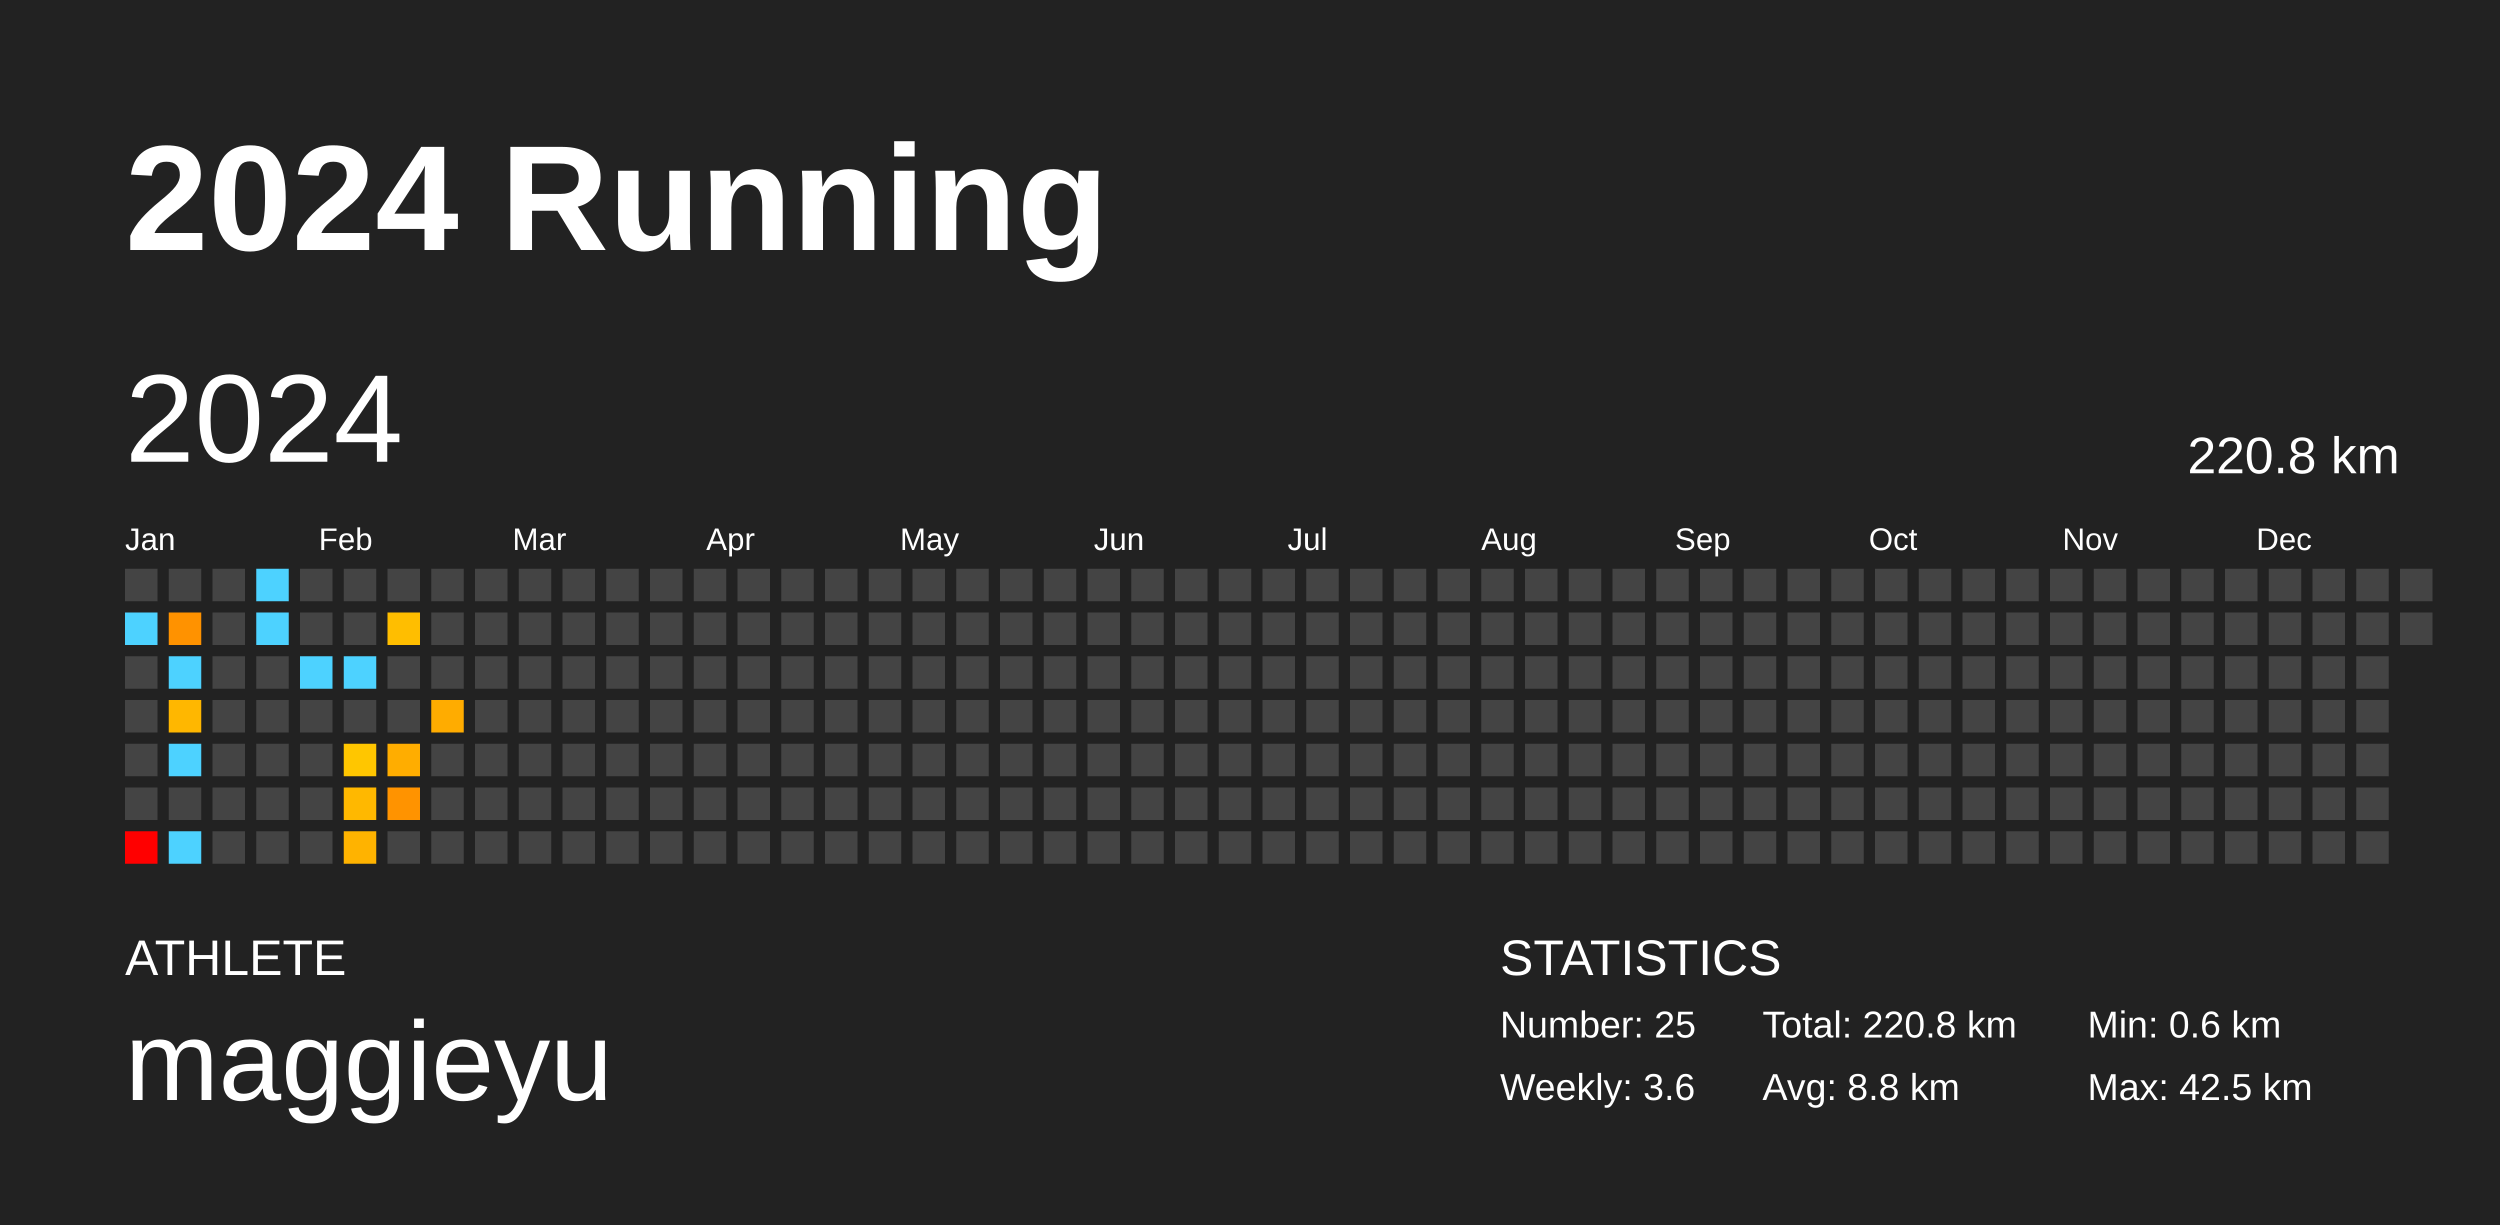
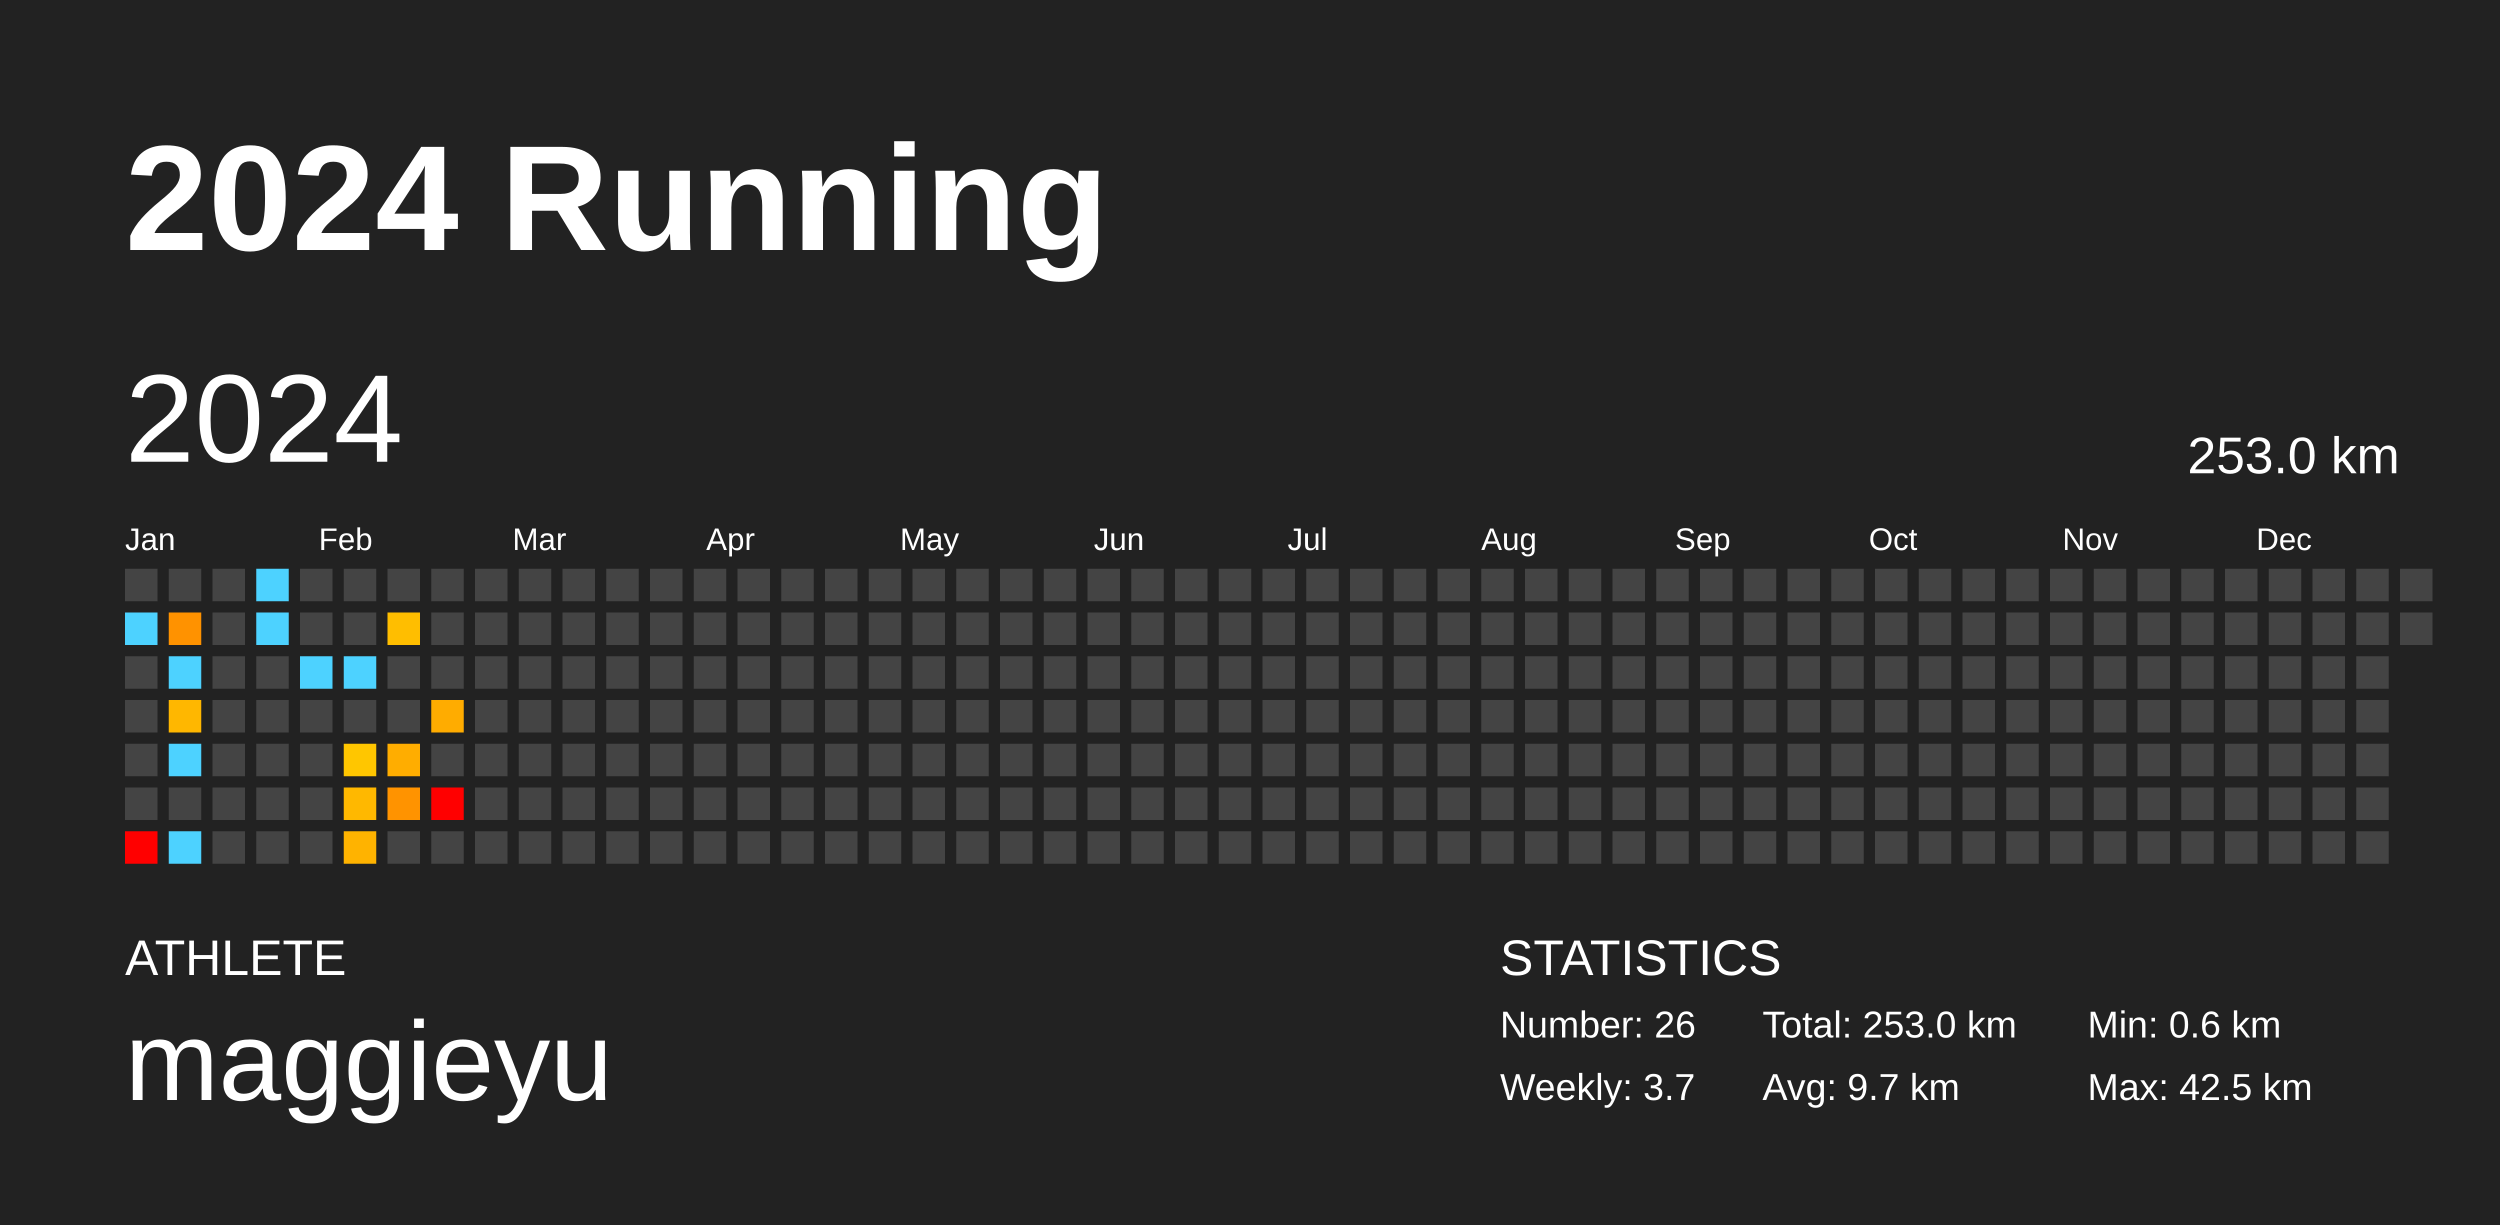
<svg xmlns="http://www.w3.org/2000/svg" baseProfile="full" height="98mm" version="1.1" viewBox="0,0,200,98" width="200mm">
  <defs />
  <rect fill="#222222" height="98" width="200" x="0" y="0" />
  <text fill="#FFFFFF" style="font-size:12px; font-family:Arial; font-weight:bold;" x="10" y="20">2024 Running</text>
  <text fill="#FFFFFF" style="font-size:4px; font-family:Arial" x="10" y="78">ATHLETE</text>
  <text fill="#FFFFFF" style="font-size:9px; font-family:Arial" x="10" y="88">maggieyu</text>
  <text fill="#FFFFFF" style="font-size:4px; font-family:Arial" x="120" y="78">STATISTICS</text>
-   <text fill="#FFFFFF" style="font-size:3px; font-family:Arial" x="120" y="83">Number: 25</text>
-   <text fill="#FFFFFF" style="font-size:3px; font-family:Arial" x="120" y="88">Weekly: 3.6</text>
-   <text fill="#FFFFFF" style="font-size:3px; font-family:Arial" x="141" y="83">Total: 220.8 km</text>
-   <text fill="#FFFFFF" style="font-size:3px; font-family:Arial" x="141" y="88">Avg: 8.8 km</text>
+   <text fill="#FFFFFF" style="font-size:3px; font-family:Arial" x="120" y="83">Number: 26</text>
+   <text fill="#FFFFFF" style="font-size:3px; font-family:Arial" x="120" y="88">Weekly: 3.7</text>
+   <text fill="#FFFFFF" style="font-size:3px; font-family:Arial" x="141" y="83">Total: 253.0 km</text>
+   <text fill="#FFFFFF" style="font-size:3px; font-family:Arial" x="141" y="88">Avg: 9.7 km</text>
  <text fill="#FFFFFF" style="font-size:3px; font-family:Arial" x="167" y="83">Min: 0.6 km</text>
  <text fill="#FFFFFF" style="font-size:3px; font-family:Arial" x="167" y="88">Max: 42.5 km</text>
  <text dominant-baseline="hanging" fill="#FFFFFF" style="font-size:10.0px; font-family:Arial;" x="10" y="30">2024</text>
-   <text dominant-baseline="hanging" fill="#FFFFFF" style="font-size:4.125px; font-family:Arial;" x="175" y="35">220.8 km</text>
+   <text dominant-baseline="hanging" fill="#FFFFFF" style="font-size:4.125px; font-family:Arial;" x="175" y="35">253.0 km</text>
  <text fill="#FFFFFF" style="font-size:2.5px; font-family:Arial" x="10.0" y="44">Jan</text>
  <text fill="#FFFFFF" style="font-size:2.5px; font-family:Arial" x="25.5" y="44">Feb</text>
  <text fill="#FFFFFF" style="font-size:2.5px; font-family:Arial" x="41.0" y="44">Mar</text>
  <text fill="#FFFFFF" style="font-size:2.5px; font-family:Arial" x="56.5" y="44">Apr</text>
  <text fill="#FFFFFF" style="font-size:2.5px; font-family:Arial" x="72.0" y="44">May</text>
  <text fill="#FFFFFF" style="font-size:2.5px; font-family:Arial" x="87.5" y="44">Jun</text>
  <text fill="#FFFFFF" style="font-size:2.5px; font-family:Arial" x="103.0" y="44">Jul</text>
  <text fill="#FFFFFF" style="font-size:2.5px; font-family:Arial" x="118.5" y="44">Aug</text>
  <text fill="#FFFFFF" style="font-size:2.5px; font-family:Arial" x="134.0" y="44">Sep</text>
  <text fill="#FFFFFF" style="font-size:2.5px; font-family:Arial" x="149.5" y="44">Oct</text>
  <text fill="#FFFFFF" style="font-size:2.5px; font-family:Arial" x="165.0" y="44">Nov</text>
  <text fill="#FFFFFF" style="font-size:2.5px; font-family:Arial" x="180.5" y="44">Dec</text>
  <rect fill="#444444" height="2.6" width="2.6" x="10.0" y="45.5" />
  <rect fill="#4dd2ff" height="2.6" width="2.6" x="10.0" y="49.0" />
  <rect fill="#444444" height="2.6" width="2.6" x="10.0" y="52.5" />
  <rect fill="#444444" height="2.6" width="2.6" x="10.0" y="56.0" />
  <rect fill="#444444" height="2.6" width="2.6" x="10.0" y="59.5" />
  <rect fill="#444444" height="2.6" width="2.6" x="10.0" y="63.0" />
  <rect fill="red" height="2.6" width="2.6" x="10.0" y="66.5" />
  <rect fill="#444444" height="2.6" width="2.6" x="13.5" y="45.5" />
  <rect fill="#ff9200" height="2.6" width="2.6" x="13.5" y="49.0" />
  <rect fill="#4dd2ff" height="2.6" width="2.6" x="13.5" y="52.5" />
  <rect fill="#ffb700" height="2.6" width="2.6" x="13.5" y="56.0" />
  <rect fill="#4dd2ff" height="2.6" width="2.6" x="13.5" y="59.5" />
  <rect fill="#444444" height="2.6" width="2.6" x="13.5" y="63.0" />
  <rect fill="#4dd2ff" height="2.6" width="2.6" x="13.5" y="66.5" />
  <rect fill="#444444" height="2.6" width="2.6" x="17.0" y="45.5" />
  <rect fill="#444444" height="2.6" width="2.6" x="17.0" y="49.0" />
  <rect fill="#444444" height="2.6" width="2.6" x="17.0" y="52.5" />
  <rect fill="#444444" height="2.6" width="2.6" x="17.0" y="56.0" />
  <rect fill="#444444" height="2.6" width="2.6" x="17.0" y="59.5" />
  <rect fill="#444444" height="2.6" width="2.6" x="17.0" y="63.0" />
  <rect fill="#444444" height="2.6" width="2.6" x="17.0" y="66.5" />
  <rect fill="#4dd2ff" height="2.6" width="2.6" x="20.5" y="45.5" />
  <rect fill="#4dd2ff" height="2.6" width="2.6" x="20.5" y="49.0" />
  <rect fill="#444444" height="2.6" width="2.6" x="20.5" y="52.5" />
  <rect fill="#444444" height="2.6" width="2.6" x="20.5" y="56.0" />
  <rect fill="#444444" height="2.6" width="2.6" x="20.5" y="59.5" />
  <rect fill="#444444" height="2.6" width="2.6" x="20.5" y="63.0" />
  <rect fill="#444444" height="2.6" width="2.6" x="20.5" y="66.5" />
  <rect fill="#444444" height="2.6" width="2.6" x="24.0" y="45.5" />
  <rect fill="#444444" height="2.6" width="2.6" x="24.0" y="49.0" />
  <rect fill="#4dd2ff" height="2.6" width="2.6" x="24.0" y="52.5" />
  <rect fill="#444444" height="2.6" width="2.6" x="24.0" y="56.0" />
  <rect fill="#444444" height="2.6" width="2.6" x="24.0" y="59.5" />
  <rect fill="#444444" height="2.6" width="2.6" x="24.0" y="63.0" />
  <rect fill="#444444" height="2.6" width="2.6" x="24.0" y="66.5" />
  <rect fill="#444444" height="2.6" width="2.6" x="27.5" y="45.5" />
  <rect fill="#444444" height="2.6" width="2.6" x="27.5" y="49.0" />
  <rect fill="#4dd2ff" height="2.6" width="2.6" x="27.5" y="52.5" />
  <rect fill="#444444" height="2.6" width="2.6" x="27.5" y="56.0" />
  <rect fill="#ffc600" height="2.6" width="2.6" x="27.5" y="59.5" />
  <rect fill="#ffb800" height="2.6" width="2.6" x="27.5" y="63.0" />
  <rect fill="#ffb300" height="2.6" width="2.6" x="27.5" y="66.5" />
  <rect fill="#444444" height="2.6" width="2.6" x="31.0" y="45.5" />
  <rect fill="#ffbe00" height="2.6" width="2.6" x="31.0" y="49.0" />
  <rect fill="#444444" height="2.6" width="2.6" x="31.0" y="52.5" />
  <rect fill="#444444" height="2.6" width="2.6" x="31.0" y="56.0" />
  <rect fill="#ffad00" height="2.6" width="2.6" x="31.0" y="59.5" />
  <rect fill="#ff9300" height="2.6" width="2.6" x="31.0" y="63.0" />
  <rect fill="#444444" height="2.6" width="2.6" x="31.0" y="66.5" />
  <rect fill="#444444" height="2.6" width="2.6" x="34.5" y="45.5" />
  <rect fill="#444444" height="2.6" width="2.6" x="34.5" y="49.0" />
  <rect fill="#444444" height="2.6" width="2.6" x="34.5" y="52.5" />
  <rect fill="#ffac00" height="2.6" width="2.6" x="34.5" y="56.0" />
  <rect fill="#444444" height="2.6" width="2.6" x="34.5" y="59.5" />
-   <rect fill="#444444" height="2.6" width="2.6" x="34.5" y="63.0" />
+   <rect fill="red" height="2.6" width="2.6" x="34.5" y="63.0" />
  <rect fill="#444444" height="2.6" width="2.6" x="34.5" y="66.5" />
  <rect fill="#444444" height="2.6" width="2.6" x="38.0" y="45.5" />
  <rect fill="#444444" height="2.6" width="2.6" x="38.0" y="49.0" />
  <rect fill="#444444" height="2.6" width="2.6" x="38.0" y="52.5" />
  <rect fill="#444444" height="2.6" width="2.6" x="38.0" y="56.0" />
  <rect fill="#444444" height="2.6" width="2.6" x="38.0" y="59.5" />
  <rect fill="#444444" height="2.6" width="2.6" x="38.0" y="63.0" />
  <rect fill="#444444" height="2.6" width="2.6" x="38.0" y="66.5" />
  <rect fill="#444444" height="2.6" width="2.6" x="41.5" y="45.5" />
  <rect fill="#444444" height="2.6" width="2.6" x="41.5" y="49.0" />
  <rect fill="#444444" height="2.6" width="2.6" x="41.5" y="52.5" />
  <rect fill="#444444" height="2.6" width="2.6" x="41.5" y="56.0" />
  <rect fill="#444444" height="2.6" width="2.6" x="41.5" y="59.5" />
  <rect fill="#444444" height="2.6" width="2.6" x="41.5" y="63.0" />
  <rect fill="#444444" height="2.6" width="2.6" x="41.5" y="66.5" />
  <rect fill="#444444" height="2.6" width="2.6" x="45.0" y="45.5" />
  <rect fill="#444444" height="2.6" width="2.6" x="45.0" y="49.0" />
  <rect fill="#444444" height="2.6" width="2.6" x="45.0" y="52.5" />
  <rect fill="#444444" height="2.6" width="2.6" x="45.0" y="56.0" />
  <rect fill="#444444" height="2.6" width="2.6" x="45.0" y="59.5" />
  <rect fill="#444444" height="2.6" width="2.6" x="45.0" y="63.0" />
  <rect fill="#444444" height="2.6" width="2.6" x="45.0" y="66.5" />
  <rect fill="#444444" height="2.6" width="2.6" x="48.5" y="45.5" />
  <rect fill="#444444" height="2.6" width="2.6" x="48.5" y="49.0" />
  <rect fill="#444444" height="2.6" width="2.6" x="48.5" y="52.5" />
  <rect fill="#444444" height="2.6" width="2.6" x="48.5" y="56.0" />
  <rect fill="#444444" height="2.6" width="2.6" x="48.5" y="59.5" />
  <rect fill="#444444" height="2.6" width="2.6" x="48.5" y="63.0" />
  <rect fill="#444444" height="2.6" width="2.6" x="48.5" y="66.5" />
  <rect fill="#444444" height="2.6" width="2.6" x="52.0" y="45.5" />
  <rect fill="#444444" height="2.6" width="2.6" x="52.0" y="49.0" />
  <rect fill="#444444" height="2.6" width="2.6" x="52.0" y="52.5" />
  <rect fill="#444444" height="2.6" width="2.6" x="52.0" y="56.0" />
  <rect fill="#444444" height="2.6" width="2.6" x="52.0" y="59.5" />
  <rect fill="#444444" height="2.6" width="2.6" x="52.0" y="63.0" />
  <rect fill="#444444" height="2.6" width="2.6" x="52.0" y="66.5" />
  <rect fill="#444444" height="2.6" width="2.6" x="55.5" y="45.5" />
  <rect fill="#444444" height="2.6" width="2.6" x="55.5" y="49.0" />
  <rect fill="#444444" height="2.6" width="2.6" x="55.5" y="52.5" />
  <rect fill="#444444" height="2.6" width="2.6" x="55.5" y="56.0" />
  <rect fill="#444444" height="2.6" width="2.6" x="55.5" y="59.5" />
  <rect fill="#444444" height="2.6" width="2.6" x="55.5" y="63.0" />
  <rect fill="#444444" height="2.6" width="2.6" x="55.5" y="66.5" />
  <rect fill="#444444" height="2.6" width="2.6" x="59.0" y="45.5" />
  <rect fill="#444444" height="2.6" width="2.6" x="59.0" y="49.0" />
  <rect fill="#444444" height="2.6" width="2.6" x="59.0" y="52.5" />
  <rect fill="#444444" height="2.6" width="2.6" x="59.0" y="56.0" />
  <rect fill="#444444" height="2.6" width="2.6" x="59.0" y="59.5" />
  <rect fill="#444444" height="2.6" width="2.6" x="59.0" y="63.0" />
  <rect fill="#444444" height="2.6" width="2.6" x="59.0" y="66.5" />
  <rect fill="#444444" height="2.6" width="2.6" x="62.5" y="45.5" />
  <rect fill="#444444" height="2.6" width="2.6" x="62.5" y="49.0" />
  <rect fill="#444444" height="2.6" width="2.6" x="62.5" y="52.5" />
  <rect fill="#444444" height="2.6" width="2.6" x="62.5" y="56.0" />
  <rect fill="#444444" height="2.6" width="2.6" x="62.5" y="59.5" />
  <rect fill="#444444" height="2.6" width="2.6" x="62.5" y="63.0" />
  <rect fill="#444444" height="2.6" width="2.6" x="62.5" y="66.5" />
  <rect fill="#444444" height="2.6" width="2.6" x="66.0" y="45.5" />
  <rect fill="#444444" height="2.6" width="2.6" x="66.0" y="49.0" />
  <rect fill="#444444" height="2.6" width="2.6" x="66.0" y="52.5" />
  <rect fill="#444444" height="2.6" width="2.6" x="66.0" y="56.0" />
  <rect fill="#444444" height="2.6" width="2.6" x="66.0" y="59.5" />
  <rect fill="#444444" height="2.6" width="2.6" x="66.0" y="63.0" />
  <rect fill="#444444" height="2.6" width="2.6" x="66.0" y="66.5" />
  <rect fill="#444444" height="2.6" width="2.6" x="69.5" y="45.5" />
  <rect fill="#444444" height="2.6" width="2.6" x="69.5" y="49.0" />
  <rect fill="#444444" height="2.6" width="2.6" x="69.5" y="52.5" />
  <rect fill="#444444" height="2.6" width="2.6" x="69.5" y="56.0" />
  <rect fill="#444444" height="2.6" width="2.6" x="69.5" y="59.5" />
  <rect fill="#444444" height="2.6" width="2.6" x="69.5" y="63.0" />
  <rect fill="#444444" height="2.6" width="2.6" x="69.5" y="66.5" />
  <rect fill="#444444" height="2.6" width="2.6" x="73.0" y="45.5" />
  <rect fill="#444444" height="2.6" width="2.6" x="73.0" y="49.0" />
  <rect fill="#444444" height="2.6" width="2.6" x="73.0" y="52.5" />
  <rect fill="#444444" height="2.6" width="2.6" x="73.0" y="56.0" />
  <rect fill="#444444" height="2.6" width="2.6" x="73.0" y="59.5" />
  <rect fill="#444444" height="2.6" width="2.6" x="73.0" y="63.0" />
  <rect fill="#444444" height="2.6" width="2.6" x="73.0" y="66.5" />
  <rect fill="#444444" height="2.6" width="2.6" x="76.5" y="45.5" />
  <rect fill="#444444" height="2.6" width="2.6" x="76.5" y="49.0" />
  <rect fill="#444444" height="2.6" width="2.6" x="76.5" y="52.5" />
  <rect fill="#444444" height="2.6" width="2.6" x="76.5" y="56.0" />
  <rect fill="#444444" height="2.6" width="2.6" x="76.5" y="59.5" />
  <rect fill="#444444" height="2.6" width="2.6" x="76.5" y="63.0" />
  <rect fill="#444444" height="2.6" width="2.6" x="76.5" y="66.5" />
  <rect fill="#444444" height="2.6" width="2.6" x="80.0" y="45.5" />
  <rect fill="#444444" height="2.6" width="2.6" x="80.0" y="49.0" />
  <rect fill="#444444" height="2.6" width="2.6" x="80.0" y="52.5" />
  <rect fill="#444444" height="2.6" width="2.6" x="80.0" y="56.0" />
  <rect fill="#444444" height="2.6" width="2.6" x="80.0" y="59.5" />
  <rect fill="#444444" height="2.6" width="2.6" x="80.0" y="63.0" />
  <rect fill="#444444" height="2.6" width="2.6" x="80.0" y="66.5" />
  <rect fill="#444444" height="2.6" width="2.6" x="83.5" y="45.5" />
  <rect fill="#444444" height="2.6" width="2.6" x="83.5" y="49.0" />
  <rect fill="#444444" height="2.6" width="2.6" x="83.5" y="52.5" />
  <rect fill="#444444" height="2.6" width="2.6" x="83.5" y="56.0" />
  <rect fill="#444444" height="2.6" width="2.6" x="83.5" y="59.5" />
  <rect fill="#444444" height="2.6" width="2.6" x="83.5" y="63.0" />
  <rect fill="#444444" height="2.6" width="2.6" x="83.5" y="66.5" />
  <rect fill="#444444" height="2.6" width="2.6" x="87.0" y="45.5" />
  <rect fill="#444444" height="2.6" width="2.6" x="87.0" y="49.0" />
  <rect fill="#444444" height="2.6" width="2.6" x="87.0" y="52.5" />
  <rect fill="#444444" height="2.6" width="2.6" x="87.0" y="56.0" />
  <rect fill="#444444" height="2.6" width="2.6" x="87.0" y="59.5" />
  <rect fill="#444444" height="2.6" width="2.6" x="87.0" y="63.0" />
  <rect fill="#444444" height="2.6" width="2.6" x="87.0" y="66.5" />
  <rect fill="#444444" height="2.6" width="2.6" x="90.5" y="45.5" />
  <rect fill="#444444" height="2.6" width="2.6" x="90.5" y="49.0" />
  <rect fill="#444444" height="2.6" width="2.6" x="90.5" y="52.5" />
  <rect fill="#444444" height="2.6" width="2.6" x="90.5" y="56.0" />
  <rect fill="#444444" height="2.6" width="2.6" x="90.5" y="59.5" />
  <rect fill="#444444" height="2.6" width="2.6" x="90.5" y="63.0" />
  <rect fill="#444444" height="2.6" width="2.6" x="90.5" y="66.5" />
  <rect fill="#444444" height="2.6" width="2.6" x="94.0" y="45.5" />
  <rect fill="#444444" height="2.6" width="2.6" x="94.0" y="49.0" />
  <rect fill="#444444" height="2.6" width="2.6" x="94.0" y="52.5" />
  <rect fill="#444444" height="2.6" width="2.6" x="94.0" y="56.0" />
  <rect fill="#444444" height="2.6" width="2.6" x="94.0" y="59.5" />
  <rect fill="#444444" height="2.6" width="2.6" x="94.0" y="63.0" />
  <rect fill="#444444" height="2.6" width="2.6" x="94.0" y="66.5" />
  <rect fill="#444444" height="2.6" width="2.6" x="97.5" y="45.5" />
  <rect fill="#444444" height="2.6" width="2.6" x="97.5" y="49.0" />
  <rect fill="#444444" height="2.6" width="2.6" x="97.5" y="52.5" />
  <rect fill="#444444" height="2.6" width="2.6" x="97.5" y="56.0" />
  <rect fill="#444444" height="2.6" width="2.6" x="97.5" y="59.5" />
  <rect fill="#444444" height="2.6" width="2.6" x="97.5" y="63.0" />
  <rect fill="#444444" height="2.6" width="2.6" x="97.5" y="66.5" />
  <rect fill="#444444" height="2.6" width="2.6" x="101.0" y="45.5" />
  <rect fill="#444444" height="2.6" width="2.6" x="101.0" y="49.0" />
  <rect fill="#444444" height="2.6" width="2.6" x="101.0" y="52.5" />
  <rect fill="#444444" height="2.6" width="2.6" x="101.0" y="56.0" />
  <rect fill="#444444" height="2.6" width="2.6" x="101.0" y="59.5" />
  <rect fill="#444444" height="2.6" width="2.6" x="101.0" y="63.0" />
  <rect fill="#444444" height="2.6" width="2.6" x="101.0" y="66.5" />
  <rect fill="#444444" height="2.6" width="2.6" x="104.5" y="45.5" />
  <rect fill="#444444" height="2.6" width="2.6" x="104.5" y="49.0" />
  <rect fill="#444444" height="2.6" width="2.6" x="104.5" y="52.5" />
  <rect fill="#444444" height="2.6" width="2.6" x="104.5" y="56.0" />
  <rect fill="#444444" height="2.6" width="2.6" x="104.5" y="59.5" />
  <rect fill="#444444" height="2.6" width="2.6" x="104.5" y="63.0" />
  <rect fill="#444444" height="2.6" width="2.6" x="104.5" y="66.5" />
  <rect fill="#444444" height="2.6" width="2.6" x="108.0" y="45.5" />
  <rect fill="#444444" height="2.6" width="2.6" x="108.0" y="49.0" />
  <rect fill="#444444" height="2.6" width="2.6" x="108.0" y="52.5" />
  <rect fill="#444444" height="2.6" width="2.6" x="108.0" y="56.0" />
  <rect fill="#444444" height="2.6" width="2.6" x="108.0" y="59.5" />
  <rect fill="#444444" height="2.6" width="2.6" x="108.0" y="63.0" />
  <rect fill="#444444" height="2.6" width="2.6" x="108.0" y="66.5" />
  <rect fill="#444444" height="2.6" width="2.6" x="111.5" y="45.5" />
  <rect fill="#444444" height="2.6" width="2.6" x="111.5" y="49.0" />
  <rect fill="#444444" height="2.6" width="2.6" x="111.5" y="52.5" />
  <rect fill="#444444" height="2.6" width="2.6" x="111.5" y="56.0" />
  <rect fill="#444444" height="2.6" width="2.6" x="111.5" y="59.5" />
  <rect fill="#444444" height="2.6" width="2.6" x="111.5" y="63.0" />
  <rect fill="#444444" height="2.6" width="2.6" x="111.5" y="66.5" />
  <rect fill="#444444" height="2.6" width="2.6" x="115.0" y="45.5" />
  <rect fill="#444444" height="2.6" width="2.6" x="115.0" y="49.0" />
  <rect fill="#444444" height="2.6" width="2.6" x="115.0" y="52.5" />
  <rect fill="#444444" height="2.6" width="2.6" x="115.0" y="56.0" />
  <rect fill="#444444" height="2.6" width="2.6" x="115.0" y="59.5" />
  <rect fill="#444444" height="2.6" width="2.6" x="115.0" y="63.0" />
  <rect fill="#444444" height="2.6" width="2.6" x="115.0" y="66.5" />
  <rect fill="#444444" height="2.6" width="2.6" x="118.5" y="45.5" />
  <rect fill="#444444" height="2.6" width="2.6" x="118.5" y="49.0" />
  <rect fill="#444444" height="2.6" width="2.6" x="118.5" y="52.5" />
  <rect fill="#444444" height="2.6" width="2.6" x="118.5" y="56.0" />
  <rect fill="#444444" height="2.6" width="2.6" x="118.5" y="59.5" />
  <rect fill="#444444" height="2.6" width="2.6" x="118.5" y="63.0" />
  <rect fill="#444444" height="2.6" width="2.6" x="118.5" y="66.5" />
  <rect fill="#444444" height="2.6" width="2.6" x="122.0" y="45.5" />
  <rect fill="#444444" height="2.6" width="2.6" x="122.0" y="49.0" />
  <rect fill="#444444" height="2.6" width="2.6" x="122.0" y="52.5" />
  <rect fill="#444444" height="2.6" width="2.6" x="122.0" y="56.0" />
  <rect fill="#444444" height="2.6" width="2.6" x="122.0" y="59.5" />
  <rect fill="#444444" height="2.6" width="2.6" x="122.0" y="63.0" />
  <rect fill="#444444" height="2.6" width="2.6" x="122.0" y="66.5" />
  <rect fill="#444444" height="2.6" width="2.6" x="125.5" y="45.5" />
  <rect fill="#444444" height="2.6" width="2.6" x="125.5" y="49.0" />
  <rect fill="#444444" height="2.6" width="2.6" x="125.5" y="52.5" />
  <rect fill="#444444" height="2.6" width="2.6" x="125.5" y="56.0" />
  <rect fill="#444444" height="2.6" width="2.6" x="125.5" y="59.5" />
  <rect fill="#444444" height="2.6" width="2.6" x="125.5" y="63.0" />
  <rect fill="#444444" height="2.6" width="2.6" x="125.5" y="66.5" />
  <rect fill="#444444" height="2.6" width="2.6" x="129.0" y="45.5" />
  <rect fill="#444444" height="2.6" width="2.6" x="129.0" y="49.0" />
  <rect fill="#444444" height="2.6" width="2.6" x="129.0" y="52.5" />
  <rect fill="#444444" height="2.6" width="2.6" x="129.0" y="56.0" />
  <rect fill="#444444" height="2.6" width="2.6" x="129.0" y="59.5" />
  <rect fill="#444444" height="2.6" width="2.6" x="129.0" y="63.0" />
  <rect fill="#444444" height="2.6" width="2.6" x="129.0" y="66.5" />
  <rect fill="#444444" height="2.6" width="2.6" x="132.5" y="45.5" />
  <rect fill="#444444" height="2.6" width="2.6" x="132.5" y="49.0" />
  <rect fill="#444444" height="2.6" width="2.6" x="132.5" y="52.5" />
  <rect fill="#444444" height="2.6" width="2.6" x="132.5" y="56.0" />
  <rect fill="#444444" height="2.6" width="2.6" x="132.5" y="59.5" />
  <rect fill="#444444" height="2.6" width="2.6" x="132.5" y="63.0" />
  <rect fill="#444444" height="2.6" width="2.6" x="132.5" y="66.5" />
  <rect fill="#444444" height="2.6" width="2.6" x="136.0" y="45.5" />
  <rect fill="#444444" height="2.6" width="2.6" x="136.0" y="49.0" />
  <rect fill="#444444" height="2.6" width="2.6" x="136.0" y="52.5" />
  <rect fill="#444444" height="2.6" width="2.6" x="136.0" y="56.0" />
  <rect fill="#444444" height="2.6" width="2.6" x="136.0" y="59.5" />
  <rect fill="#444444" height="2.6" width="2.6" x="136.0" y="63.0" />
  <rect fill="#444444" height="2.6" width="2.6" x="136.0" y="66.5" />
  <rect fill="#444444" height="2.6" width="2.6" x="139.5" y="45.5" />
  <rect fill="#444444" height="2.6" width="2.6" x="139.5" y="49.0" />
  <rect fill="#444444" height="2.6" width="2.6" x="139.5" y="52.5" />
  <rect fill="#444444" height="2.6" width="2.6" x="139.5" y="56.0" />
  <rect fill="#444444" height="2.6" width="2.6" x="139.5" y="59.5" />
  <rect fill="#444444" height="2.6" width="2.6" x="139.5" y="63.0" />
  <rect fill="#444444" height="2.6" width="2.6" x="139.5" y="66.5" />
  <rect fill="#444444" height="2.6" width="2.6" x="143.0" y="45.5" />
  <rect fill="#444444" height="2.6" width="2.6" x="143.0" y="49.0" />
  <rect fill="#444444" height="2.6" width="2.6" x="143.0" y="52.5" />
  <rect fill="#444444" height="2.6" width="2.6" x="143.0" y="56.0" />
  <rect fill="#444444" height="2.6" width="2.6" x="143.0" y="59.5" />
  <rect fill="#444444" height="2.6" width="2.6" x="143.0" y="63.0" />
  <rect fill="#444444" height="2.6" width="2.6" x="143.0" y="66.5" />
  <rect fill="#444444" height="2.6" width="2.6" x="146.5" y="45.5" />
  <rect fill="#444444" height="2.6" width="2.6" x="146.5" y="49.0" />
  <rect fill="#444444" height="2.6" width="2.6" x="146.5" y="52.5" />
  <rect fill="#444444" height="2.6" width="2.6" x="146.5" y="56.0" />
  <rect fill="#444444" height="2.6" width="2.6" x="146.5" y="59.5" />
  <rect fill="#444444" height="2.6" width="2.6" x="146.5" y="63.0" />
  <rect fill="#444444" height="2.6" width="2.6" x="146.5" y="66.5" />
  <rect fill="#444444" height="2.6" width="2.6" x="150.0" y="45.5" />
  <rect fill="#444444" height="2.6" width="2.6" x="150.0" y="49.0" />
  <rect fill="#444444" height="2.6" width="2.6" x="150.0" y="52.5" />
  <rect fill="#444444" height="2.6" width="2.6" x="150.0" y="56.0" />
  <rect fill="#444444" height="2.6" width="2.6" x="150.0" y="59.5" />
  <rect fill="#444444" height="2.6" width="2.6" x="150.0" y="63.0" />
  <rect fill="#444444" height="2.6" width="2.6" x="150.0" y="66.5" />
  <rect fill="#444444" height="2.6" width="2.6" x="153.5" y="45.5" />
  <rect fill="#444444" height="2.6" width="2.6" x="153.5" y="49.0" />
  <rect fill="#444444" height="2.6" width="2.6" x="153.5" y="52.5" />
  <rect fill="#444444" height="2.6" width="2.6" x="153.5" y="56.0" />
  <rect fill="#444444" height="2.6" width="2.6" x="153.5" y="59.5" />
  <rect fill="#444444" height="2.6" width="2.6" x="153.5" y="63.0" />
  <rect fill="#444444" height="2.6" width="2.6" x="153.5" y="66.5" />
  <rect fill="#444444" height="2.6" width="2.6" x="157.0" y="45.5" />
  <rect fill="#444444" height="2.6" width="2.6" x="157.0" y="49.0" />
  <rect fill="#444444" height="2.6" width="2.6" x="157.0" y="52.5" />
  <rect fill="#444444" height="2.6" width="2.6" x="157.0" y="56.0" />
  <rect fill="#444444" height="2.6" width="2.6" x="157.0" y="59.5" />
  <rect fill="#444444" height="2.6" width="2.6" x="157.0" y="63.0" />
  <rect fill="#444444" height="2.6" width="2.6" x="157.0" y="66.5" />
  <rect fill="#444444" height="2.6" width="2.6" x="160.5" y="45.5" />
  <rect fill="#444444" height="2.6" width="2.6" x="160.5" y="49.0" />
  <rect fill="#444444" height="2.6" width="2.6" x="160.5" y="52.5" />
  <rect fill="#444444" height="2.6" width="2.6" x="160.5" y="56.0" />
  <rect fill="#444444" height="2.6" width="2.6" x="160.5" y="59.5" />
  <rect fill="#444444" height="2.6" width="2.6" x="160.5" y="63.0" />
  <rect fill="#444444" height="2.6" width="2.6" x="160.5" y="66.5" />
  <rect fill="#444444" height="2.6" width="2.6" x="164.0" y="45.5" />
  <rect fill="#444444" height="2.6" width="2.6" x="164.0" y="49.0" />
  <rect fill="#444444" height="2.6" width="2.6" x="164.0" y="52.5" />
  <rect fill="#444444" height="2.6" width="2.6" x="164.0" y="56.0" />
  <rect fill="#444444" height="2.6" width="2.6" x="164.0" y="59.5" />
  <rect fill="#444444" height="2.6" width="2.6" x="164.0" y="63.0" />
  <rect fill="#444444" height="2.6" width="2.6" x="164.0" y="66.5" />
  <rect fill="#444444" height="2.6" width="2.6" x="167.5" y="45.5" />
  <rect fill="#444444" height="2.6" width="2.6" x="167.5" y="49.0" />
  <rect fill="#444444" height="2.6" width="2.6" x="167.5" y="52.5" />
  <rect fill="#444444" height="2.6" width="2.6" x="167.5" y="56.0" />
  <rect fill="#444444" height="2.6" width="2.6" x="167.5" y="59.5" />
  <rect fill="#444444" height="2.6" width="2.6" x="167.5" y="63.0" />
  <rect fill="#444444" height="2.6" width="2.6" x="167.5" y="66.5" />
  <rect fill="#444444" height="2.6" width="2.6" x="171.0" y="45.5" />
  <rect fill="#444444" height="2.6" width="2.6" x="171.0" y="49.0" />
  <rect fill="#444444" height="2.6" width="2.6" x="171.0" y="52.5" />
  <rect fill="#444444" height="2.6" width="2.6" x="171.0" y="56.0" />
  <rect fill="#444444" height="2.6" width="2.6" x="171.0" y="59.5" />
  <rect fill="#444444" height="2.6" width="2.6" x="171.0" y="63.0" />
  <rect fill="#444444" height="2.6" width="2.6" x="171.0" y="66.5" />
  <rect fill="#444444" height="2.6" width="2.6" x="174.5" y="45.5" />
  <rect fill="#444444" height="2.6" width="2.6" x="174.5" y="49.0" />
  <rect fill="#444444" height="2.6" width="2.6" x="174.5" y="52.5" />
  <rect fill="#444444" height="2.6" width="2.6" x="174.5" y="56.0" />
  <rect fill="#444444" height="2.6" width="2.6" x="174.5" y="59.5" />
  <rect fill="#444444" height="2.6" width="2.6" x="174.5" y="63.0" />
  <rect fill="#444444" height="2.6" width="2.6" x="174.5" y="66.5" />
  <rect fill="#444444" height="2.6" width="2.6" x="178.0" y="45.5" />
  <rect fill="#444444" height="2.6" width="2.6" x="178.0" y="49.0" />
  <rect fill="#444444" height="2.6" width="2.6" x="178.0" y="52.5" />
  <rect fill="#444444" height="2.6" width="2.6" x="178.0" y="56.0" />
  <rect fill="#444444" height="2.6" width="2.6" x="178.0" y="59.5" />
  <rect fill="#444444" height="2.6" width="2.6" x="178.0" y="63.0" />
  <rect fill="#444444" height="2.6" width="2.6" x="178.0" y="66.5" />
  <rect fill="#444444" height="2.6" width="2.6" x="181.5" y="45.5" />
  <rect fill="#444444" height="2.6" width="2.6" x="181.5" y="49.0" />
  <rect fill="#444444" height="2.6" width="2.6" x="181.5" y="52.5" />
  <rect fill="#444444" height="2.6" width="2.6" x="181.5" y="56.0" />
  <rect fill="#444444" height="2.6" width="2.6" x="181.5" y="59.5" />
  <rect fill="#444444" height="2.6" width="2.6" x="181.5" y="63.0" />
  <rect fill="#444444" height="2.6" width="2.6" x="181.5" y="66.5" />
  <rect fill="#444444" height="2.6" width="2.6" x="185.0" y="45.5" />
  <rect fill="#444444" height="2.6" width="2.6" x="185.0" y="49.0" />
  <rect fill="#444444" height="2.6" width="2.6" x="185.0" y="52.5" />
  <rect fill="#444444" height="2.6" width="2.6" x="185.0" y="56.0" />
  <rect fill="#444444" height="2.6" width="2.6" x="185.0" y="59.5" />
  <rect fill="#444444" height="2.6" width="2.6" x="185.0" y="63.0" />
  <rect fill="#444444" height="2.6" width="2.6" x="185.0" y="66.5" />
  <rect fill="#444444" height="2.6" width="2.6" x="188.5" y="45.5" />
  <rect fill="#444444" height="2.6" width="2.6" x="188.5" y="49.0" />
  <rect fill="#444444" height="2.6" width="2.6" x="188.5" y="52.5" />
  <rect fill="#444444" height="2.6" width="2.6" x="188.5" y="56.0" />
  <rect fill="#444444" height="2.6" width="2.6" x="188.5" y="59.5" />
  <rect fill="#444444" height="2.6" width="2.6" x="188.5" y="63.0" />
  <rect fill="#444444" height="2.6" width="2.6" x="188.5" y="66.5" />
  <rect fill="#444444" height="2.6" width="2.6" x="192.0" y="45.5" />
  <rect fill="#444444" height="2.6" width="2.6" x="192.0" y="49.0" />
</svg>
